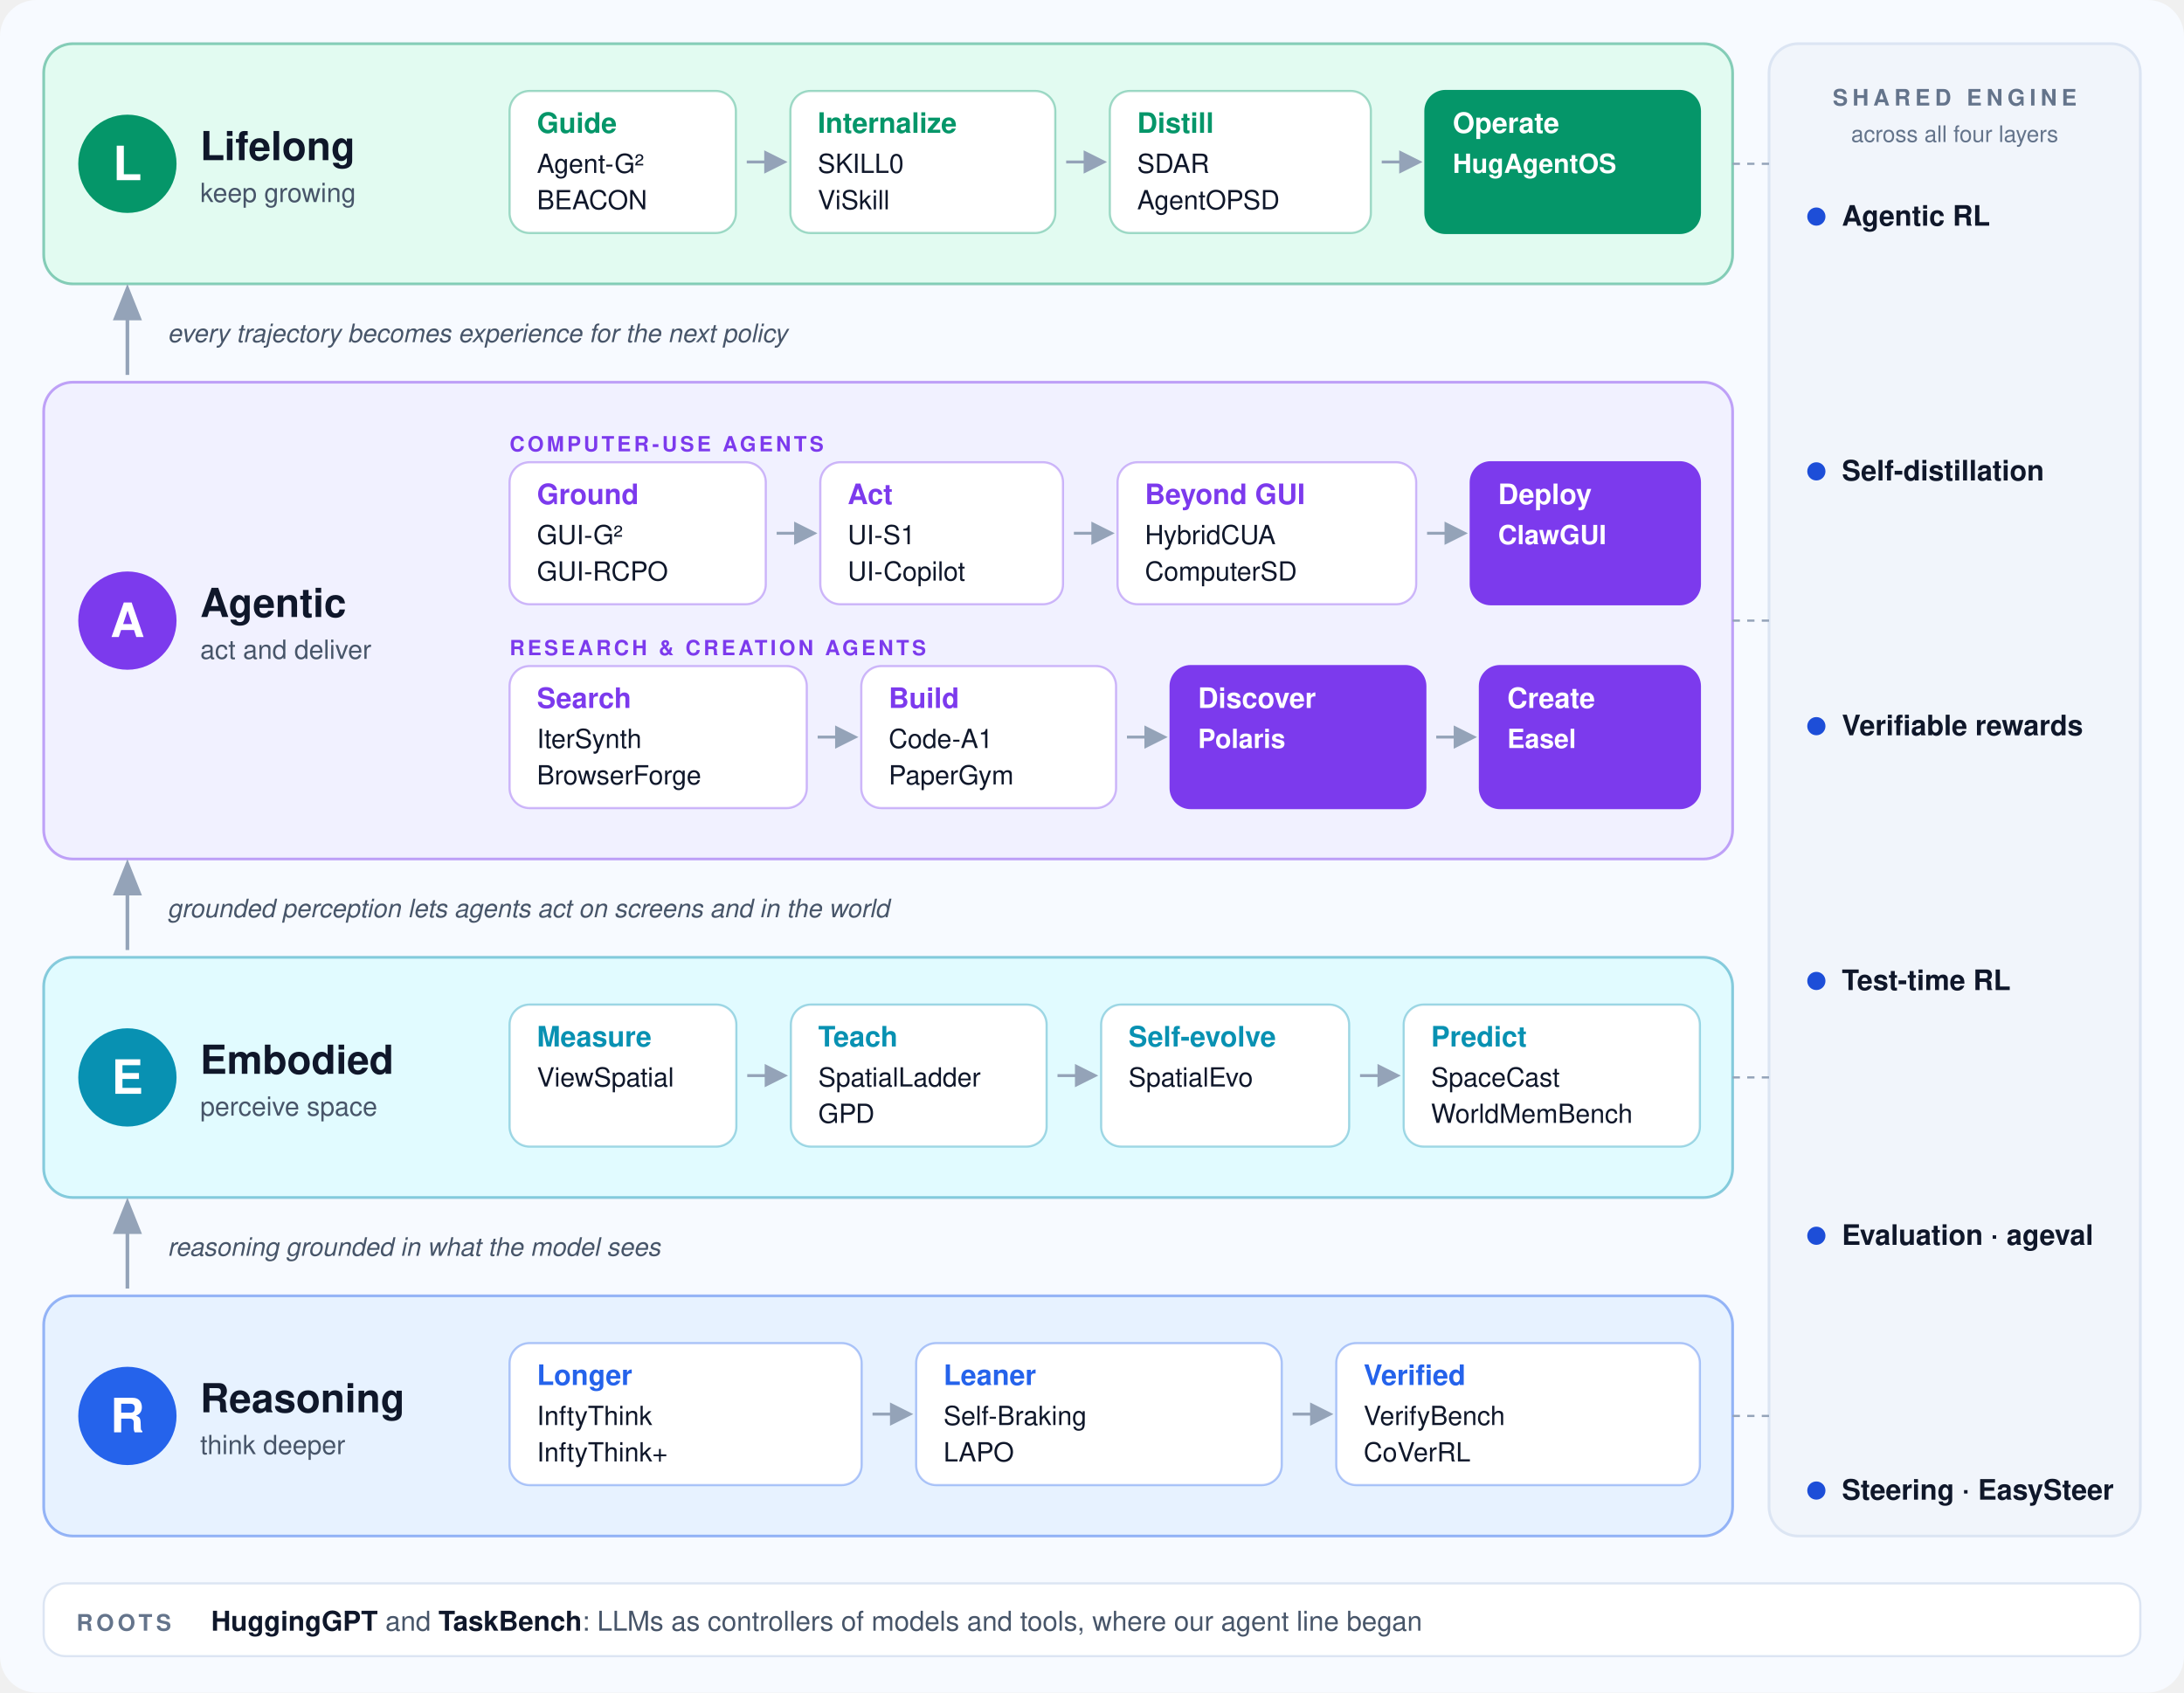
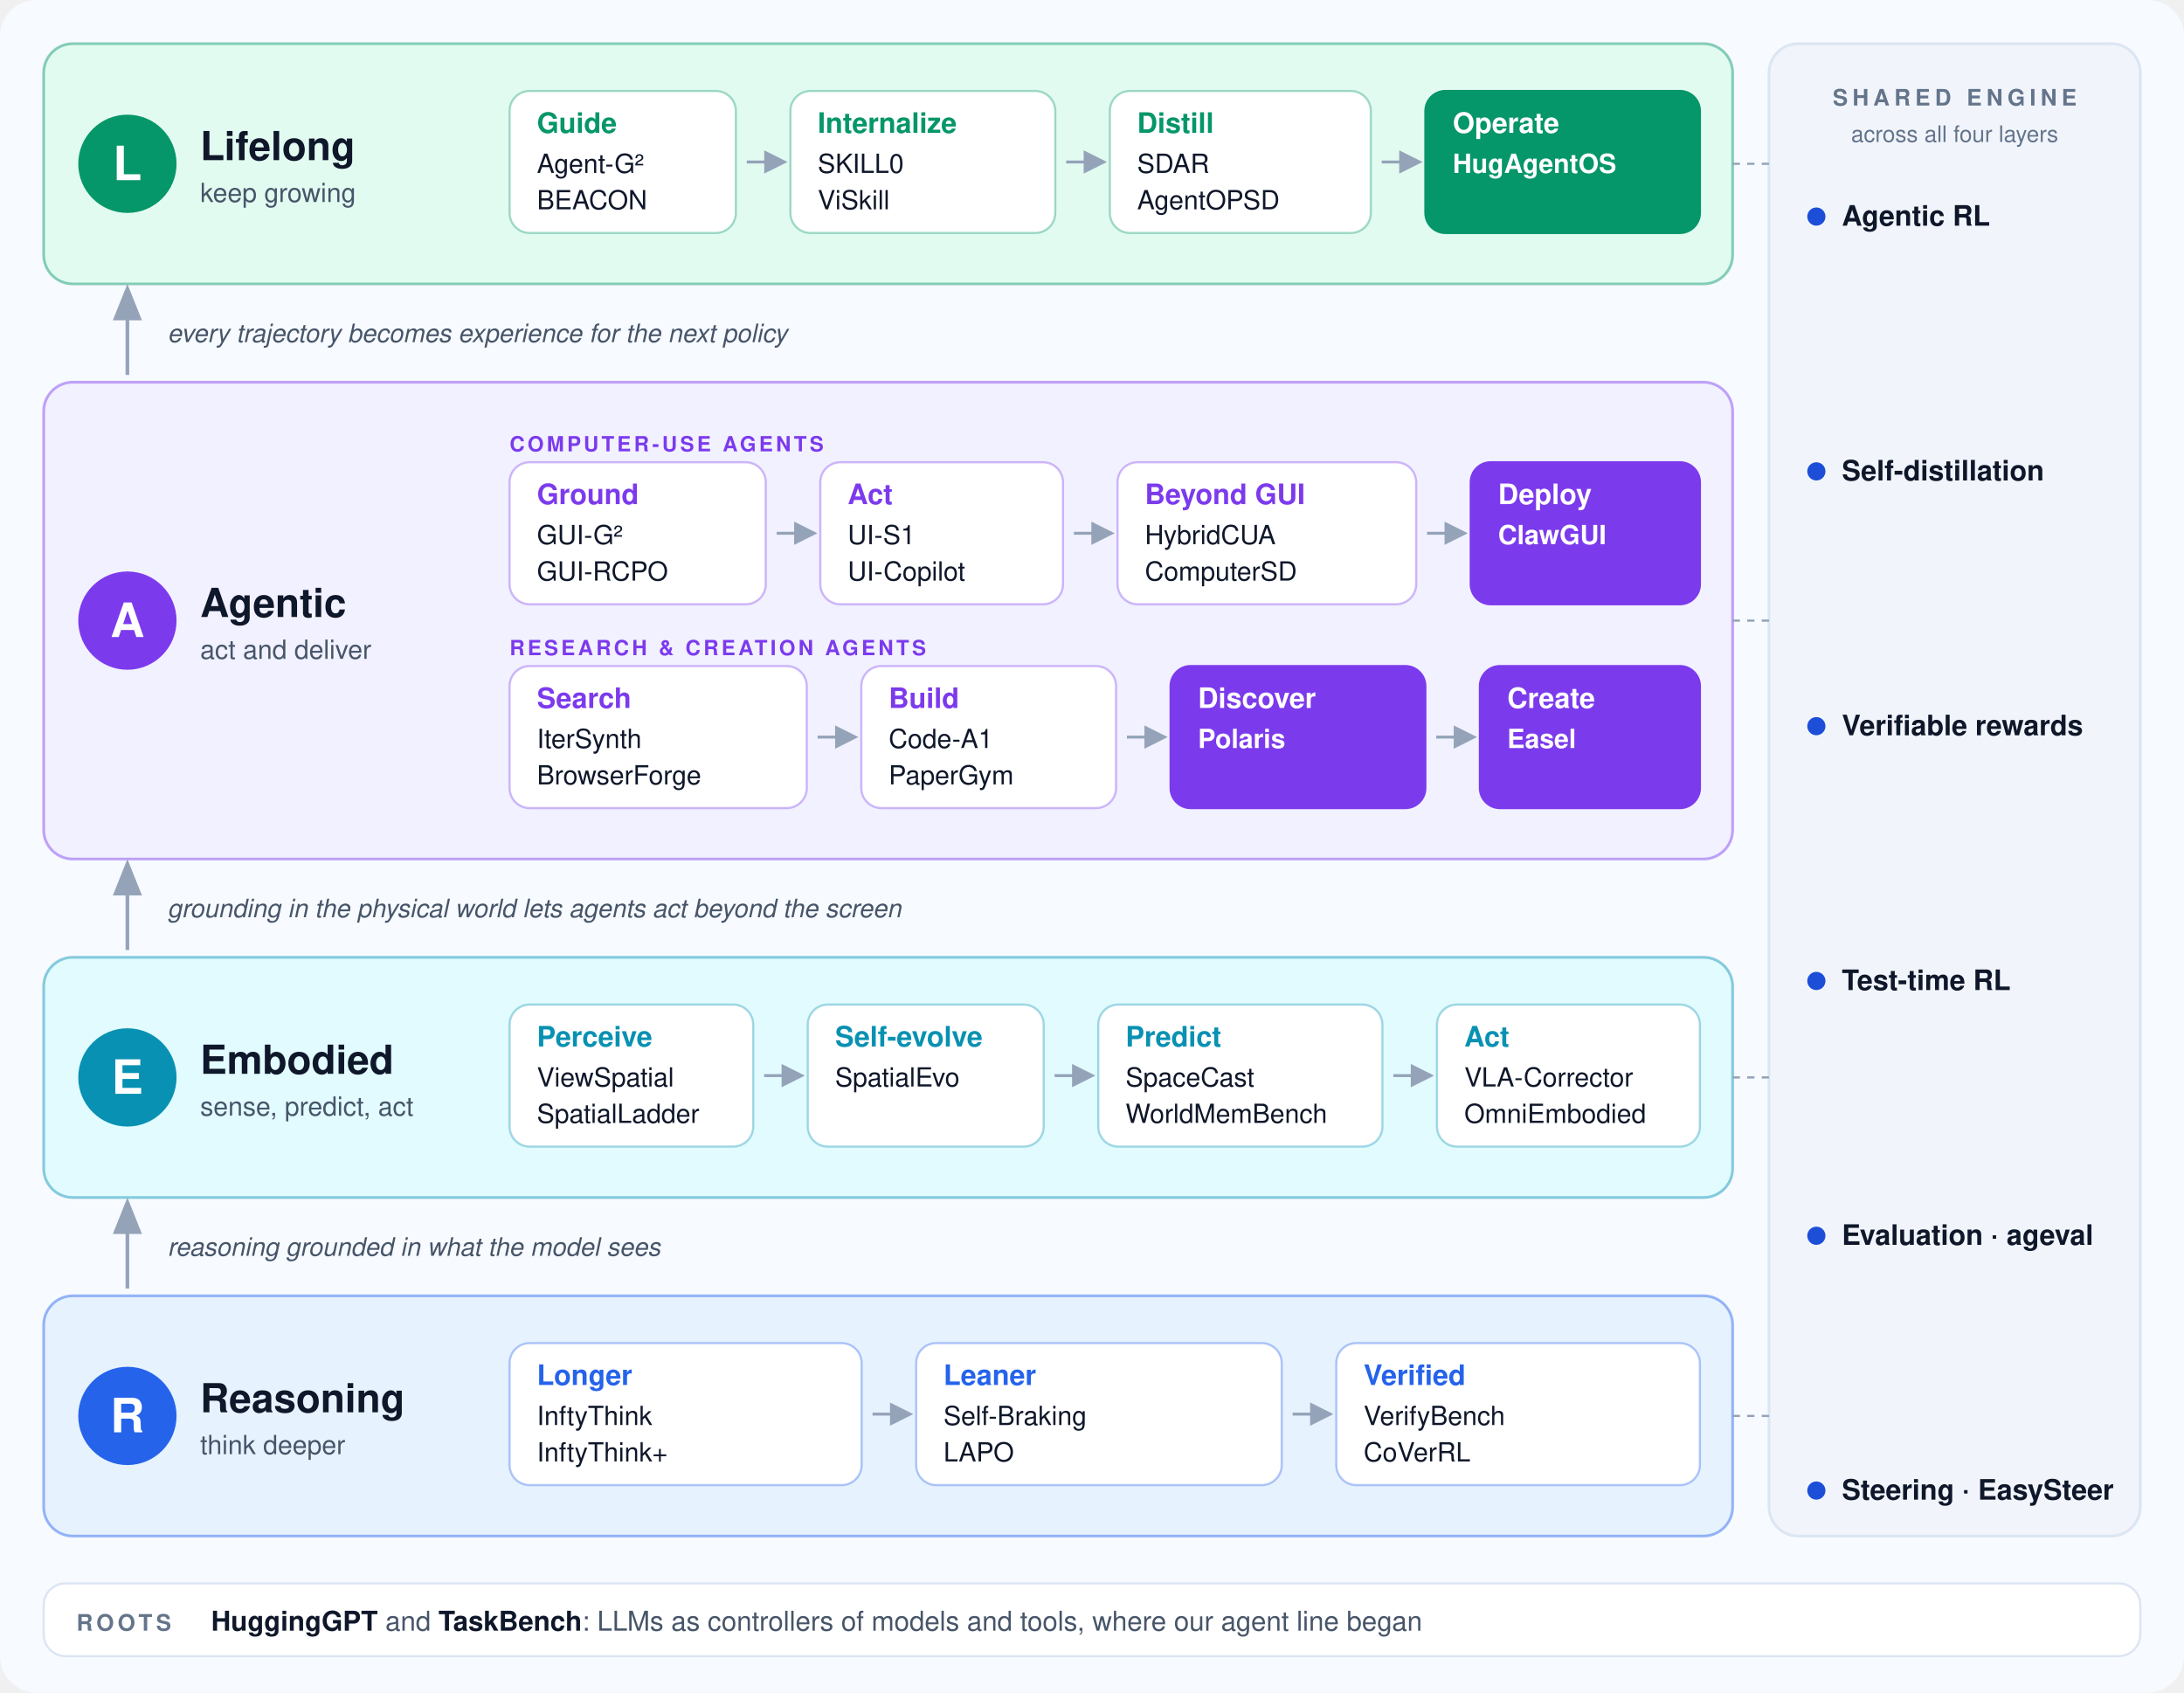
<svg xmlns="http://www.w3.org/2000/svg" width="1200" height="930" viewBox="0 0 1200 930" font-family="-apple-system, BlinkMacSystemFont, 'Segoe UI', 'Helvetica Neue', Helvetica, Arial, sans-serif">
  <defs>
    <marker id="ah" markerWidth="10" markerHeight="10" refX="5" refY="5" orient="auto">
      <path d="M1,1 L9,5 L1,9 z" fill="#94A3B8" />
    </marker>
    <marker id="up" markerWidth="12" markerHeight="12" refX="6" refY="6" orient="auto">
      <path d="M1,2 L11,6 L1,10 z" fill="#94A3B8" />
    </marker>
  </defs>
  <rect width="1200" height="930" rx="20" fill="#F7FAFF" />
  <rect x="972" y="24" width="204" height="820" rx="16" fill="#F1F5FB" stroke="#DCE5F3" stroke-width="1.5" />
  <text x="1074.0" y="58" text-anchor="middle" font-size="12.5" font-weight="700" letter-spacing="2.5" fill="#64748B">SHARED ENGINE</text>
  <text x="1074.0" y="78" text-anchor="middle" font-size="12.5" fill="#64748B">across all four layers</text>
  <circle cx="998" cy="119.0" r="5" fill="#1D4ED8" />
  <text x="1012" y="124.0" font-size="15.5" font-weight="600" fill="#0F172A">Agentic RL</text>
  <circle cx="998" cy="259.0" r="5" fill="#1D4ED8" />
  <text x="1012" y="264.0" font-size="15.5" font-weight="600" fill="#0F172A">Self-distillation</text>
  <circle cx="998" cy="399.0" r="5" fill="#1D4ED8" />
  <text x="1012" y="404.0" font-size="15.5" font-weight="600" fill="#0F172A">Verifiable rewards</text>
  <circle cx="998" cy="539.0" r="5" fill="#1D4ED8" />
  <text x="1012" y="544.0" font-size="15.5" font-weight="600" fill="#0F172A">Test-time RL</text>
  <circle cx="998" cy="679.0" r="5" fill="#1D4ED8" />
  <text x="1012" y="684.0" font-size="15.5" font-weight="600" fill="#0F172A">Evaluation · ageval</text>
  <circle cx="998" cy="819.0" r="5" fill="#1D4ED8" />
  <text x="1012" y="824.0" font-size="15.5" font-weight="600" fill="#0F172A">Steering · EasySteer</text>
  <rect x="24" y="24" width="928" height="132" rx="16" fill="#D1FAE5" fill-opacity="0.55" stroke="#059669" stroke-opacity="0.45" stroke-width="1.5" />
  <line x1="952" y1="90.0" x2="972" y2="90.0" stroke="#94A3B8" stroke-width="1.2" stroke-dasharray="4 4" />
  <circle cx="70" cy="90.0" r="27" fill="#059669" />
  <text x="70" y="99.0" text-anchor="middle" font-size="26" font-weight="800" fill="#FFFFFF">L</text>
  <text x="110" y="88.0" font-size="22" font-weight="750" fill="#0F172A">Lifelong</text>
  <text x="110" y="111.0" font-size="14.5" fill="#475569">keep growing</text>
  <rect x="280" y="50" width="124.305" height="78" rx="11" fill="#FFFFFF" stroke="#059669" stroke-opacity="0.35" stroke-width="1.2" />
  <text x="295" y="73" font-size="15.5" font-weight="700" fill="#059669">Guide</text>
  <text x="295" y="95" font-size="14.5" font-weight="500" fill="#0F172A">Agent-G²</text>
  <text x="295" y="115" font-size="14.5" font-weight="500" fill="#0F172A">BEACON</text>
  <line x1="410.305" y1="89.0" x2="426.305" y2="89.0" stroke="#94A3B8" stroke-width="1.6" marker-end="url(#ah)" />
  <rect x="434.305" y="50" width="145.505" height="78" rx="11" fill="#FFFFFF" stroke="#059669" stroke-opacity="0.35" stroke-width="1.2" />
  <text x="449.305" y="73" font-size="15.5" font-weight="700" fill="#059669">Internalize</text>
  <text x="449.305" y="95" font-size="14.5" font-weight="500" fill="#0F172A">SKILL0</text>
  <text x="449.305" y="115" font-size="14.5" font-weight="500" fill="#0F172A">ViSkill</text>
  <line x1="585.81" y1="89.0" x2="601.81" y2="89.0" stroke="#94A3B8" stroke-width="1.6" marker-end="url(#ah)" />
  <rect x="609.81" y="50" width="143.385" height="78" rx="11" fill="#FFFFFF" stroke="#059669" stroke-opacity="0.35" stroke-width="1.2" />
  <text x="624.81" y="73" font-size="15.5" font-weight="700" fill="#059669">Distill</text>
  <text x="624.81" y="95" font-size="14.5" font-weight="500" fill="#0F172A">SDAR</text>
  <text x="624.81" y="115" font-size="14.5" font-weight="500" fill="#0F172A">AgentOPSD</text>
  <line x1="759.195" y1="89.0" x2="775.195" y2="89.0" stroke="#94A3B8" stroke-width="1.6" marker-end="url(#ah)" />
  <rect x="783.195" y="50" width="150.805" height="78" rx="11" fill="#059669" stroke="#059669" stroke-opacity="1" stroke-width="1.2" />
  <text x="798.195" y="73" font-size="15.5" font-weight="700" fill="#FFFFFF">Operate</text>
  <text x="798.195" y="95" font-size="14.5" font-weight="700" fill="#FFFFFF">HugAgentOS</text>
  <rect x="24" y="210" width="928" height="262" rx="16" fill="#EDE9FE" fill-opacity="0.55" stroke="#7C3AED" stroke-opacity="0.45" stroke-width="1.5" />
  <line x1="952" y1="341.0" x2="972" y2="341.0" stroke="#94A3B8" stroke-width="1.2" stroke-dasharray="4 4" />
  <circle cx="70" cy="341.0" r="27" fill="#7C3AED" />
  <text x="70" y="350.0" text-anchor="middle" font-size="26" font-weight="800" fill="#FFFFFF">A</text>
  <text x="110" y="339.0" font-size="22" font-weight="750" fill="#0F172A">Agentic</text>
  <text x="110" y="362.0" font-size="14.5" fill="#475569">act and deliver</text>
  <text x="280" y="248" font-size="11.5" font-weight="700" letter-spacing="1.6" fill="#7C3AED">COMPUTER-USE AGENTS</text>
  <rect x="280" y="254" width="140.735" height="78" rx="11" fill="#FFFFFF" stroke="#7C3AED" stroke-opacity="0.35" stroke-width="1.2" />
  <text x="295" y="277" font-size="15.5" font-weight="700" fill="#7C3AED">Ground</text>
  <text x="295" y="299" font-size="14.5" font-weight="500" fill="#0F172A">GUI-G²</text>
  <text x="295" y="319" font-size="14.5" font-weight="500" fill="#0F172A">GUI-RCPO</text>
  <line x1="426.735" y1="293.0" x2="442.735" y2="293.0" stroke="#94A3B8" stroke-width="1.6" marker-end="url(#ah)" />
  <rect x="450.735" y="254" width="133.315" height="78" rx="11" fill="#FFFFFF" stroke="#7C3AED" stroke-opacity="0.35" stroke-width="1.2" />
  <text x="465.735" y="277" font-size="15.5" font-weight="700" fill="#7C3AED">Act</text>
  <text x="465.735" y="299" font-size="14.5" font-weight="500" fill="#0F172A">UI-S1</text>
  <text x="465.735" y="319" font-size="14.5" font-weight="500" fill="#0F172A">UI-Copilot</text>
  <line x1="590.05" y1="293.0" x2="606.05" y2="293.0" stroke="#94A3B8" stroke-width="1.6" marker-end="url(#ah)" />
  <rect x="614.05" y="254" width="164.055" height="78" rx="11" fill="#FFFFFF" stroke="#7C3AED" stroke-opacity="0.35" stroke-width="1.2" />
  <text x="629.05" y="277" font-size="15.5" font-weight="700" fill="#7C3AED">Beyond GUI</text>
  <text x="629.05" y="299" font-size="14.5" font-weight="500" fill="#0F172A">HybridCUA</text>
  <text x="629.05" y="319" font-size="14.5" font-weight="500" fill="#0F172A">ComputerSD</text>
  <line x1="784.105" y1="293.0" x2="800.105" y2="293.0" stroke="#94A3B8" stroke-width="1.6" marker-end="url(#ah)" />
  <rect x="808.105" y="254" width="125.895" height="78" rx="11" fill="#7C3AED" stroke="#7C3AED" stroke-opacity="1" stroke-width="1.2" />
  <text x="823.105" y="277" font-size="15.5" font-weight="700" fill="#FFFFFF">Deploy</text>
  <text x="823.105" y="299" font-size="14.5" font-weight="700" fill="#FFFFFF">ClawGUI</text>
  <text x="280" y="360" font-size="11.5" font-weight="700" letter-spacing="1.6" fill="#7C3AED">RESEARCH &amp; CREATION AGENTS</text>
  <rect x="280" y="366" width="163.26" height="78" rx="11" fill="#FFFFFF" stroke="#7C3AED" stroke-opacity="0.35" stroke-width="1.2" />
  <text x="295" y="389" font-size="15.5" font-weight="700" fill="#7C3AED">Search</text>
  <text x="295" y="411" font-size="14.5" font-weight="500" fill="#0F172A">IterSynth</text>
  <text x="295" y="431" font-size="14.5" font-weight="500" fill="#0F172A">BrowserForge</text>
  <line x1="449.26" y1="405.0" x2="465.26" y2="405.0" stroke="#94A3B8" stroke-width="1.6" marker-end="url(#ah)" />
  <rect x="473.26" y="366" width="139.94" height="78" rx="11" fill="#FFFFFF" stroke="#7C3AED" stroke-opacity="0.35" stroke-width="1.2" />
  <text x="488.26" y="389" font-size="15.5" font-weight="700" fill="#7C3AED">Build</text>
  <text x="488.26" y="411" font-size="14.5" font-weight="500" fill="#0F172A">Code-A1</text>
  <text x="488.26" y="431" font-size="14.5" font-weight="500" fill="#0F172A">PaperGym</text>
  <line x1="619.2" y1="405.0" x2="635.2" y2="405.0" stroke="#94A3B8" stroke-width="1.6" marker-end="url(#ah)" />
  <rect x="643.2" y="366" width="139.94" height="78" rx="11" fill="#7C3AED" stroke="#7C3AED" stroke-opacity="1" stroke-width="1.2" />
  <text x="658.2" y="389" font-size="15.5" font-weight="700" fill="#FFFFFF">Discover</text>
  <text x="658.2" y="411" font-size="14.5" font-weight="700" fill="#FFFFFF">Polaris</text>
  <line x1="789.14" y1="405.0" x2="805.14" y2="405.0" stroke="#94A3B8" stroke-width="1.6" marker-end="url(#ah)" />
  <rect x="813.14" y="366" width="120.86" height="78" rx="11" fill="#7C3AED" stroke="#7C3AED" stroke-opacity="1" stroke-width="1.2" />
  <text x="828.14" y="389" font-size="15.5" font-weight="700" fill="#FFFFFF">Create</text>
  <text x="828.14" y="411" font-size="14.5" font-weight="700" fill="#FFFFFF">Easel</text>
  <rect x="24" y="526" width="928" height="132" rx="16" fill="#CFFAFE" fill-opacity="0.55" stroke="#0891B2" stroke-opacity="0.45" stroke-width="1.5" />
  <line x1="952" y1="592.0" x2="972" y2="592.0" stroke="#94A3B8" stroke-width="1.2" stroke-dasharray="4 4" />
  <circle cx="70" cy="592.0" r="27" fill="#0891B2" />
  <text x="70" y="601.0" text-anchor="middle" font-size="26" font-weight="800" fill="#FFFFFF">E</text>
  <text x="110" y="590.0" font-size="22" font-weight="750" fill="#0F172A">Embodied</text>
-   <text x="110" y="613.0" font-size="14.5" fill="#475569">perceive space</text>
-   <rect x="280" y="552" width="124.57" height="78" rx="11" fill="#FFFFFF" stroke="#0891B2" stroke-opacity="0.35" stroke-width="1.2" />
-   <text x="295" y="575" font-size="15.5" font-weight="700" fill="#0891B2">Measure</text>
+   <text x="110" y="613.0" font-size="14.5" fill="#475569">sense, predict, act</text>
+   <rect x="280" y="552" width="133.845" height="78" rx="11" fill="#FFFFFF" stroke="#0891B2" stroke-opacity="0.35" stroke-width="1.2" />
+   <text x="295" y="575" font-size="15.5" font-weight="700" fill="#0891B2">Perceive</text>
  <text x="295" y="597" font-size="14.5" font-weight="500" fill="#0F172A">ViewSpatial</text>
-   <line x1="410.57" y1="591.0" x2="426.57" y2="591.0" stroke="#94A3B8" stroke-width="1.6" marker-end="url(#ah)" />
-   <rect x="434.57" y="552" width="140.47" height="78" rx="11" fill="#FFFFFF" stroke="#0891B2" stroke-opacity="0.35" stroke-width="1.2" />
-   <text x="449.57" y="575" font-size="15.5" font-weight="700" fill="#0891B2">Teach</text>
-   <text x="449.57" y="597" font-size="14.5" font-weight="500" fill="#0F172A">SpatialLadder</text>
-   <text x="449.57" y="617" font-size="14.5" font-weight="500" fill="#0F172A">GPD</text>
-   <line x1="581.04" y1="591.0" x2="597.04" y2="591.0" stroke="#94A3B8" stroke-width="1.6" marker-end="url(#ah)" />
-   <rect x="605.04" y="552" width="136.23" height="78" rx="11" fill="#FFFFFF" stroke="#0891B2" stroke-opacity="0.35" stroke-width="1.2" />
-   <text x="620.04" y="575" font-size="15.5" font-weight="700" fill="#0891B2">Self-evolve</text>
-   <text x="620.04" y="597" font-size="14.5" font-weight="500" fill="#0F172A">SpatialEvo</text>
-   <line x1="747.27" y1="591.0" x2="763.27" y2="591.0" stroke="#94A3B8" stroke-width="1.6" marker-end="url(#ah)" />
-   <rect x="771.27" y="552" width="162.73" height="78" rx="11" fill="#FFFFFF" stroke="#0891B2" stroke-opacity="0.35" stroke-width="1.2" />
-   <text x="786.27" y="575" font-size="15.5" font-weight="700" fill="#0891B2">Predict</text>
-   <text x="786.27" y="597" font-size="14.5" font-weight="500" fill="#0F172A">SpaceCast</text>
-   <text x="786.27" y="617" font-size="14.5" font-weight="500" fill="#0F172A">WorldMemBench</text>
+   <text x="295" y="617" font-size="14.5" font-weight="500" fill="#0F172A">SpatialLadder</text>
+   <line x1="419.845" y1="591.0" x2="435.845" y2="591.0" stroke="#94A3B8" stroke-width="1.6" marker-end="url(#ah)" />
+   <rect x="443.845" y="552" width="129.605" height="78" rx="11" fill="#FFFFFF" stroke="#0891B2" stroke-opacity="0.35" stroke-width="1.2" />
+   <text x="458.845" y="575" font-size="15.5" font-weight="700" fill="#0891B2">Self-evolve</text>
+   <text x="458.845" y="597" font-size="14.5" font-weight="500" fill="#0F172A">SpatialEvo</text>
+   <line x1="579.45" y1="591.0" x2="595.45" y2="591.0" stroke="#94A3B8" stroke-width="1.6" marker-end="url(#ah)" />
+   <rect x="603.45" y="552" width="156.105" height="78" rx="11" fill="#FFFFFF" stroke="#0891B2" stroke-opacity="0.35" stroke-width="1.2" />
+   <text x="618.45" y="575" font-size="15.5" font-weight="700" fill="#0891B2">Predict</text>
+   <text x="618.45" y="597" font-size="14.5" font-weight="500" fill="#0F172A">SpaceCast</text>
+   <text x="618.45" y="617" font-size="14.5" font-weight="500" fill="#0F172A">WorldMemBench</text>
+   <line x1="765.555" y1="591.0" x2="781.555" y2="591.0" stroke="#94A3B8" stroke-width="1.6" marker-end="url(#ah)" />
+   <rect x="789.555" y="552" width="144.445" height="78" rx="11" fill="#FFFFFF" stroke="#0891B2" stroke-opacity="0.35" stroke-width="1.2" />
+   <text x="804.555" y="575" font-size="15.5" font-weight="700" fill="#0891B2">Act</text>
+   <text x="804.555" y="597" font-size="14.5" font-weight="500" fill="#0F172A">VLA-Corrector</text>
+   <text x="804.555" y="617" font-size="14.5" font-weight="500" fill="#0F172A">OmniEmbodied</text>
  <rect x="24" y="712" width="928" height="132" rx="16" fill="#DBEAFE" fill-opacity="0.55" stroke="#2563EB" stroke-opacity="0.45" stroke-width="1.5" />
  <line x1="952" y1="778.0" x2="972" y2="778.0" stroke="#94A3B8" stroke-width="1.2" stroke-dasharray="4 4" />
  <circle cx="70" cy="778.0" r="27" fill="#2563EB" />
  <text x="70" y="787.0" text-anchor="middle" font-size="26" font-weight="800" fill="#FFFFFF">R</text>
  <text x="110" y="776.0" font-size="22" font-weight="750" fill="#0F172A">Reasoning</text>
  <text x="110" y="799.0" font-size="14.5" fill="#475569">think deeper</text>
  <rect x="280" y="738" width="193.407" height="78" rx="11" fill="#FFFFFF" stroke="#2563EB" stroke-opacity="0.35" stroke-width="1.2" />
  <text x="295" y="761" font-size="15.5" font-weight="700" fill="#2563EB">Longer</text>
  <text x="295" y="783" font-size="14.5" font-weight="500" fill="#0F172A">InftyThink</text>
  <text x="295" y="803" font-size="14.5" font-weight="500" fill="#0F172A">InftyThink+</text>
  <line x1="479.407" y1="777.0" x2="495.407" y2="777.0" stroke="#94A3B8" stroke-width="1.6" marker-end="url(#ah)" />
  <rect x="503.407" y="738" width="200.827" height="78" rx="11" fill="#FFFFFF" stroke="#2563EB" stroke-opacity="0.35" stroke-width="1.2" />
  <text x="518.407" y="761" font-size="15.5" font-weight="700" fill="#2563EB">Leaner</text>
  <text x="518.407" y="783" font-size="14.5" font-weight="500" fill="#0F172A">Self-Braking</text>
  <text x="518.407" y="803" font-size="14.5" font-weight="500" fill="#0F172A">LAPO</text>
  <line x1="710.233" y1="777.0" x2="726.233" y2="777.0" stroke="#94A3B8" stroke-width="1.6" marker-end="url(#ah)" />
  <rect x="734.233" y="738" width="199.767" height="78" rx="11" fill="#FFFFFF" stroke="#2563EB" stroke-opacity="0.35" stroke-width="1.2" />
  <text x="749.233" y="761" font-size="15.5" font-weight="700" fill="#2563EB">Verified</text>
  <text x="749.233" y="783" font-size="14.5" font-weight="500" fill="#0F172A">VerifyBench</text>
  <text x="749.233" y="803" font-size="14.5" font-weight="500" fill="#0F172A">CoVerRL</text>
  <line x1="70" y1="206" x2="70" y2="166" stroke="#94A3B8" stroke-width="2" marker-end="url(#up)" />
  <text x="92" y="188.0" font-size="14" font-style="italic" fill="#475569">every trajectory becomes experience for the next policy</text>
  <line x1="70" y1="522" x2="70" y2="482" stroke="#94A3B8" stroke-width="2" marker-end="url(#up)" />
-   <text x="92" y="504.0" font-size="14" font-style="italic" fill="#475569">grounded perception lets agents act on screens and in the world</text>
+   <text x="92" y="504.0" font-size="14" font-style="italic" fill="#475569">grounding in the physical world lets agents act beyond the screen</text>
  <line x1="70" y1="708" x2="70" y2="668" stroke="#94A3B8" stroke-width="2" marker-end="url(#up)" />
  <text x="92" y="690.0" font-size="14" font-style="italic" fill="#475569">reasoning grounded in what the model sees</text>
  <rect x="24" y="870" width="1152" height="40" rx="12" fill="#FFFFFF" stroke="#DCE5F3" stroke-width="1.2" />
  <text x="42" y="896" font-size="12.5" font-weight="700" letter-spacing="2" fill="#64748B">ROOTS</text>
  <text x="116" y="896" font-size="15" fill="#475569">
    <tspan font-weight="700" fill="#0F172A">HuggingGPT</tspan> and <tspan font-weight="700" fill="#0F172A">TaskBench</tspan>: LLMs as controllers of models and tools, where our agent line began</text>
</svg>
